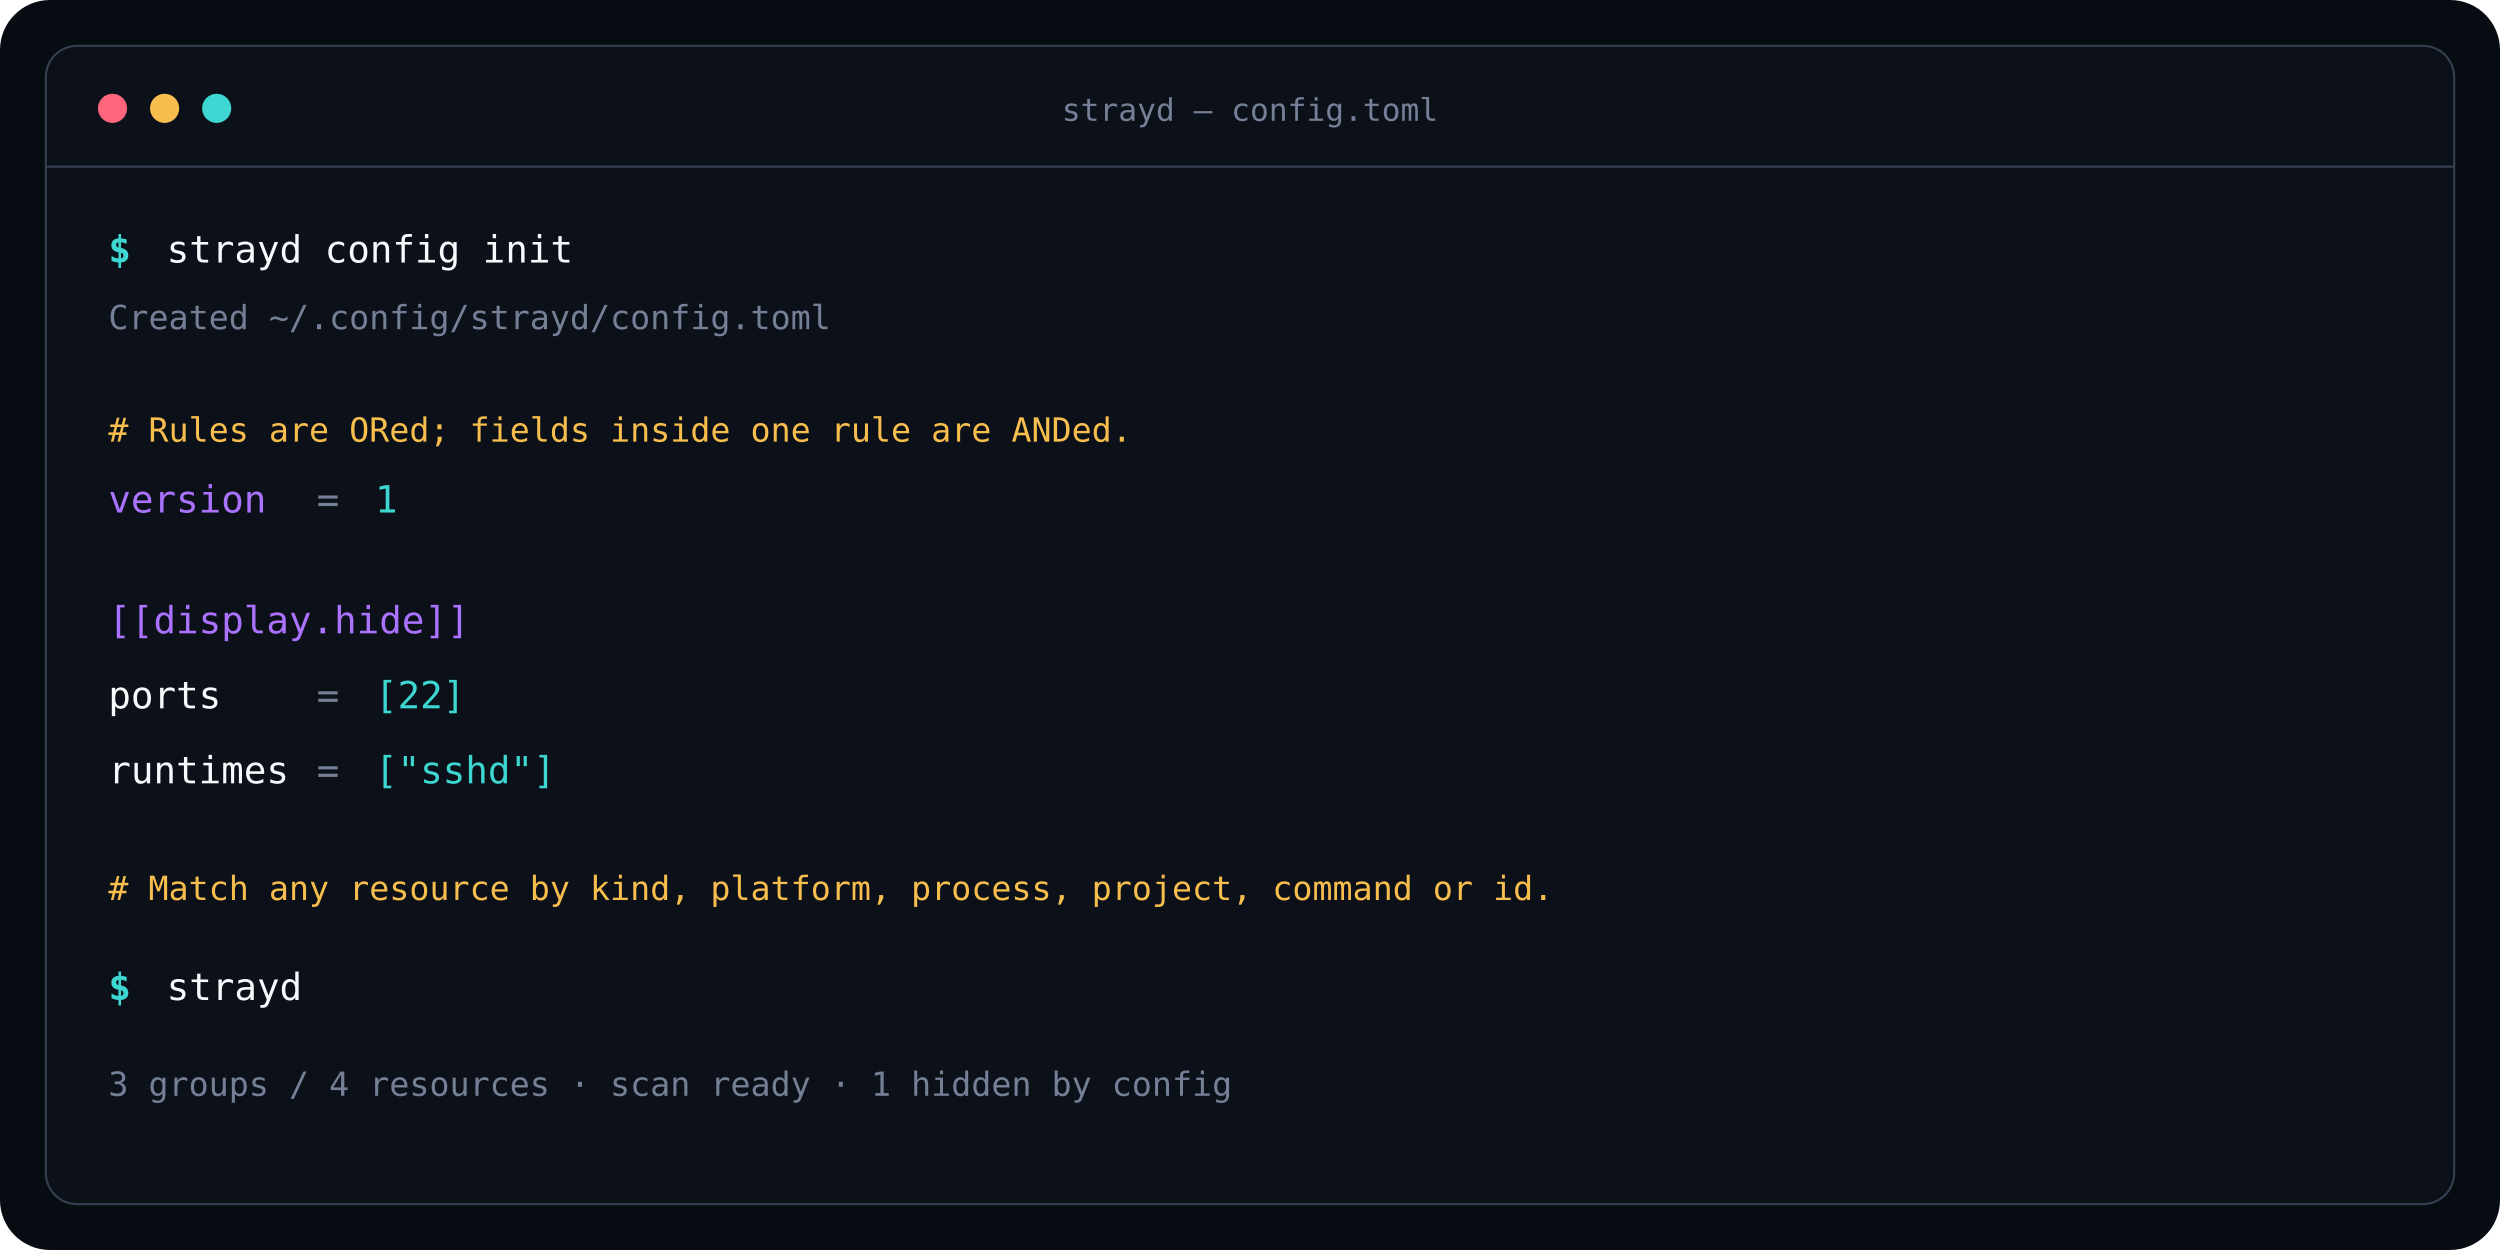
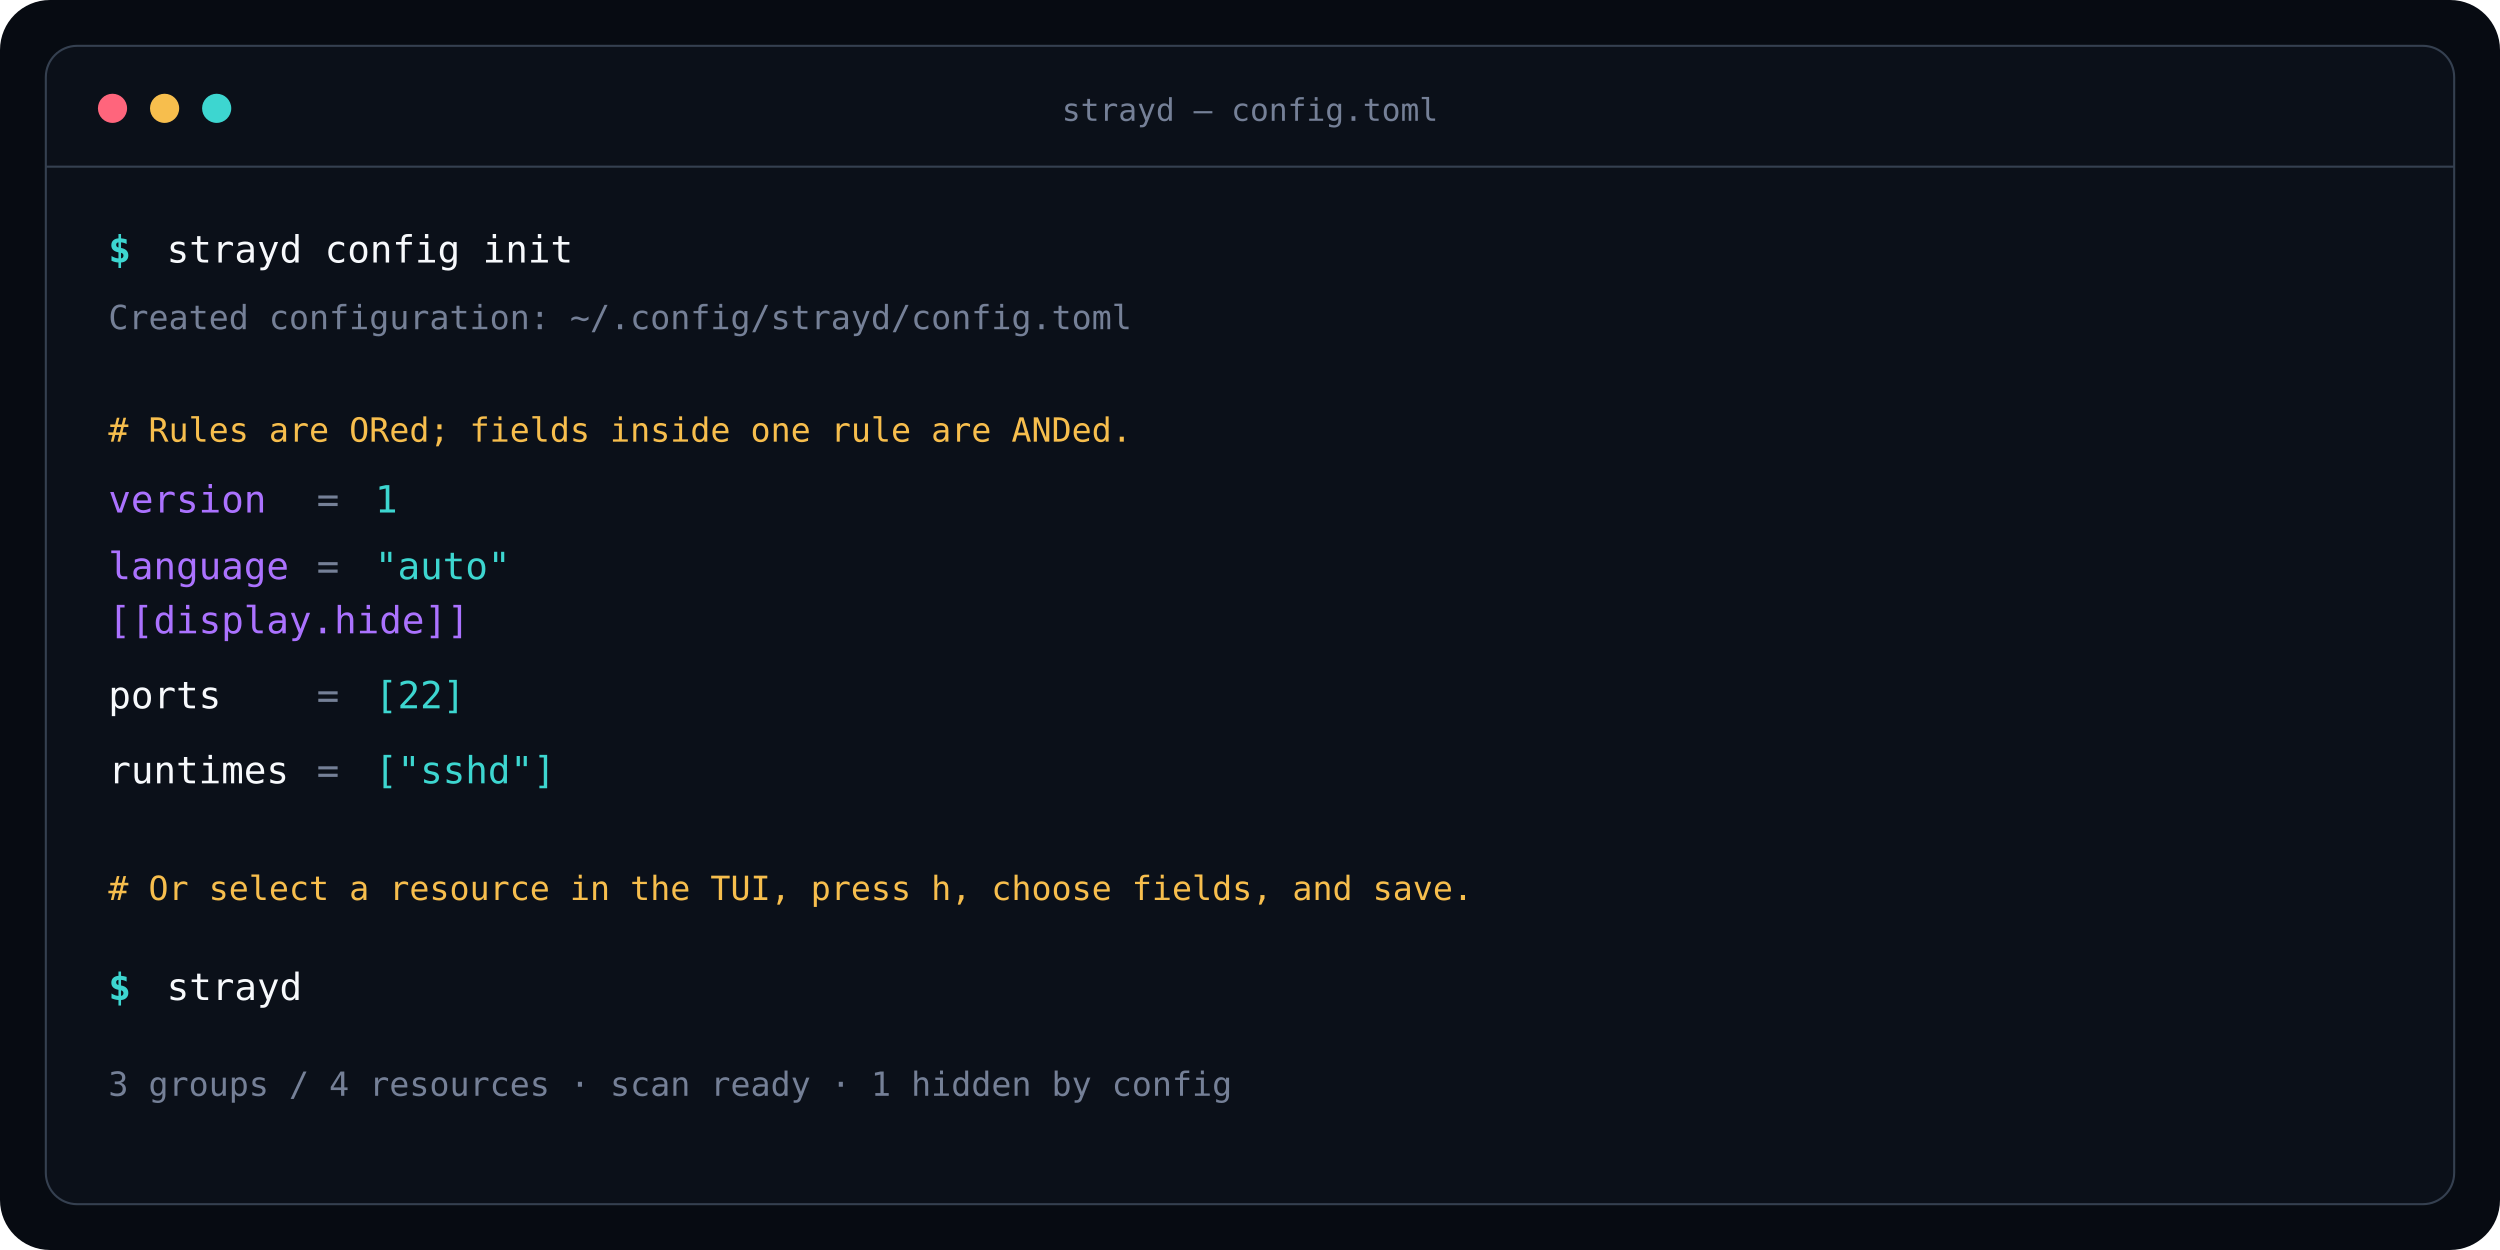
<svg xmlns="http://www.w3.org/2000/svg" width="1200" height="600" viewBox="0 0 1200 600" role="img" aria-labelledby="title desc">
  <rect width="1200" height="600" rx="24" fill="#070b12" />
  <rect x="22" y="22" width="1156" height="556" rx="15" fill="#0b1019" stroke="#354050" />
  <circle cx="54" cy="52" r="7" fill="#ff657c" />
  <circle cx="79" cy="52" r="7" fill="#f7be4d" />
  <circle cx="104" cy="52" r="7" fill="#3dd6d0" />
  <text x="600" y="58" text-anchor="middle" fill="#758097" font-family="ui-monospace, SFMono-Regular, Menlo, Consolas, monospace" font-size="15">strayd — config.toml</text>
  <line x1="22" y1="80" x2="1178" y2="80" stroke="#354050" />
  <text x="52" y="126" fill="#3dd6d0" font-family="ui-monospace, SFMono-Regular, Menlo, Consolas, monospace" font-size="18" font-weight="700">$</text>
  <text x="80" y="126" fill="#f7f9fc" font-family="ui-monospace, SFMono-Regular, Menlo, Consolas, monospace" font-size="18">strayd config init</text>
-   <text x="52" y="158" fill="#758097" font-family="ui-monospace, SFMono-Regular, Menlo, Consolas, monospace" font-size="16">Created ~/.config/strayd/config.toml</text>
+   <text x="52" y="158" fill="#758097" font-family="ui-monospace, SFMono-Regular, Menlo, Consolas, monospace" font-size="16">Created configuration: ~/.config/strayd/config.toml</text>
  <text x="52" y="212" fill="#f7be4d" font-family="ui-monospace, SFMono-Regular, Menlo, Consolas, monospace" font-size="16"># Rules are ORed; fields inside one rule are ANDed.</text>
  <text x="52" y="246" fill="#ab72ff" font-family="ui-monospace, SFMono-Regular, Menlo, Consolas, monospace" font-size="18">version</text>
  <text x="152" y="246" fill="#758097" font-family="ui-monospace, SFMono-Regular, Menlo, Consolas, monospace" font-size="18">=</text>
  <text x="180" y="246" fill="#3dd6d0" font-family="ui-monospace, SFMono-Regular, Menlo, Consolas, monospace" font-size="18">1</text>
+   <text x="52" y="278" fill="#ab72ff" font-family="ui-monospace, SFMono-Regular, Menlo, Consolas, monospace" font-size="18">language</text>
+   <text x="152" y="278" fill="#758097" font-family="ui-monospace, SFMono-Regular, Menlo, Consolas, monospace" font-size="18">=</text>
+   <text x="180" y="278" fill="#3dd6d0" font-family="ui-monospace, SFMono-Regular, Menlo, Consolas, monospace" font-size="18">"auto"</text>
  <text x="52" y="304" fill="#ab72ff" font-family="ui-monospace, SFMono-Regular, Menlo, Consolas, monospace" font-size="18">[[display.hide]]</text>
  <text x="52" y="340" fill="#f7f9fc" font-family="ui-monospace, SFMono-Regular, Menlo, Consolas, monospace" font-size="18">ports</text>
  <text x="152" y="340" fill="#758097" font-family="ui-monospace, SFMono-Regular, Menlo, Consolas, monospace" font-size="18">=</text>
  <text x="180" y="340" fill="#3dd6d0" font-family="ui-monospace, SFMono-Regular, Menlo, Consolas, monospace" font-size="18">[22]</text>
  <text x="52" y="376" fill="#f7f9fc" font-family="ui-monospace, SFMono-Regular, Menlo, Consolas, monospace" font-size="18">runtimes</text>
  <text x="152" y="376" fill="#758097" font-family="ui-monospace, SFMono-Regular, Menlo, Consolas, monospace" font-size="18">=</text>
  <text x="180" y="376" fill="#3dd6d0" font-family="ui-monospace, SFMono-Regular, Menlo, Consolas, monospace" font-size="18">["sshd"]</text>
-   <text x="52" y="432" fill="#f7be4d" font-family="ui-monospace, SFMono-Regular, Menlo, Consolas, monospace" font-size="16"># Match any resource by kind, platform, process, project, command or id.</text>
+   <text x="52" y="432" fill="#f7be4d" font-family="ui-monospace, SFMono-Regular, Menlo, Consolas, monospace" font-size="16"># Or select a resource in the TUI, press h, choose fields, and save.</text>
  <text x="52" y="480" fill="#3dd6d0" font-family="ui-monospace, SFMono-Regular, Menlo, Consolas, monospace" font-size="18" font-weight="700">$</text>
  <text x="80" y="480" fill="#f7f9fc" font-family="ui-monospace, SFMono-Regular, Menlo, Consolas, monospace" font-size="18">strayd</text>
  <text x="52" y="526" fill="#758097" font-family="ui-monospace, SFMono-Regular, Menlo, Consolas, monospace" font-size="16">3 groups / 4 resources · scan ready · 1 hidden by config</text>
</svg>
